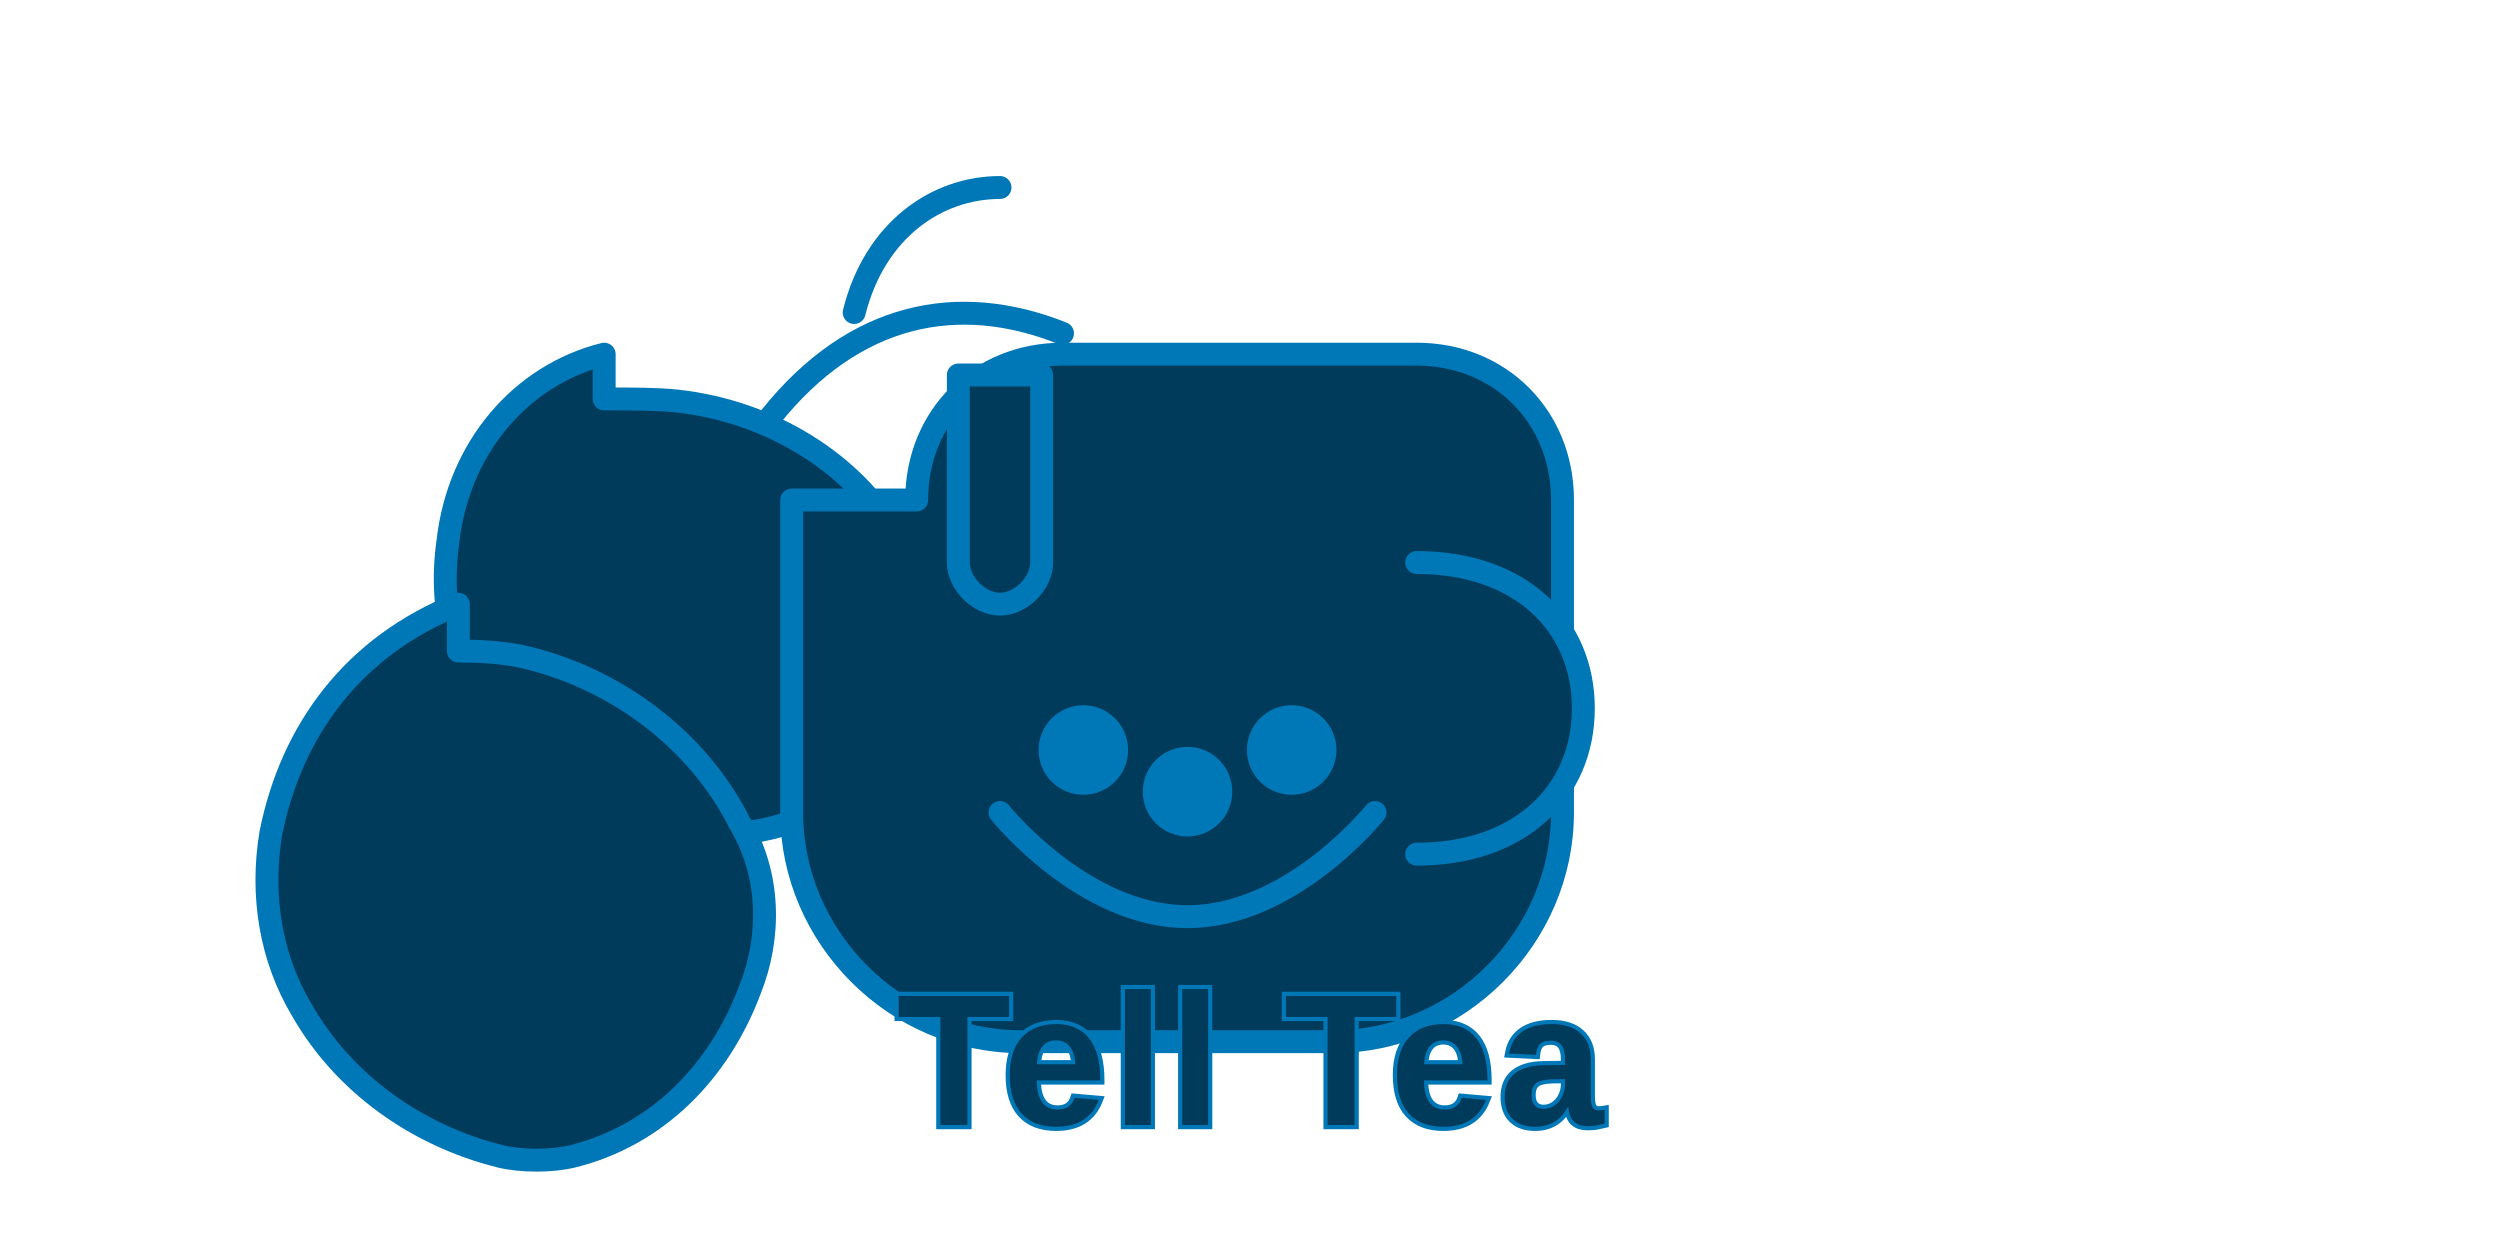
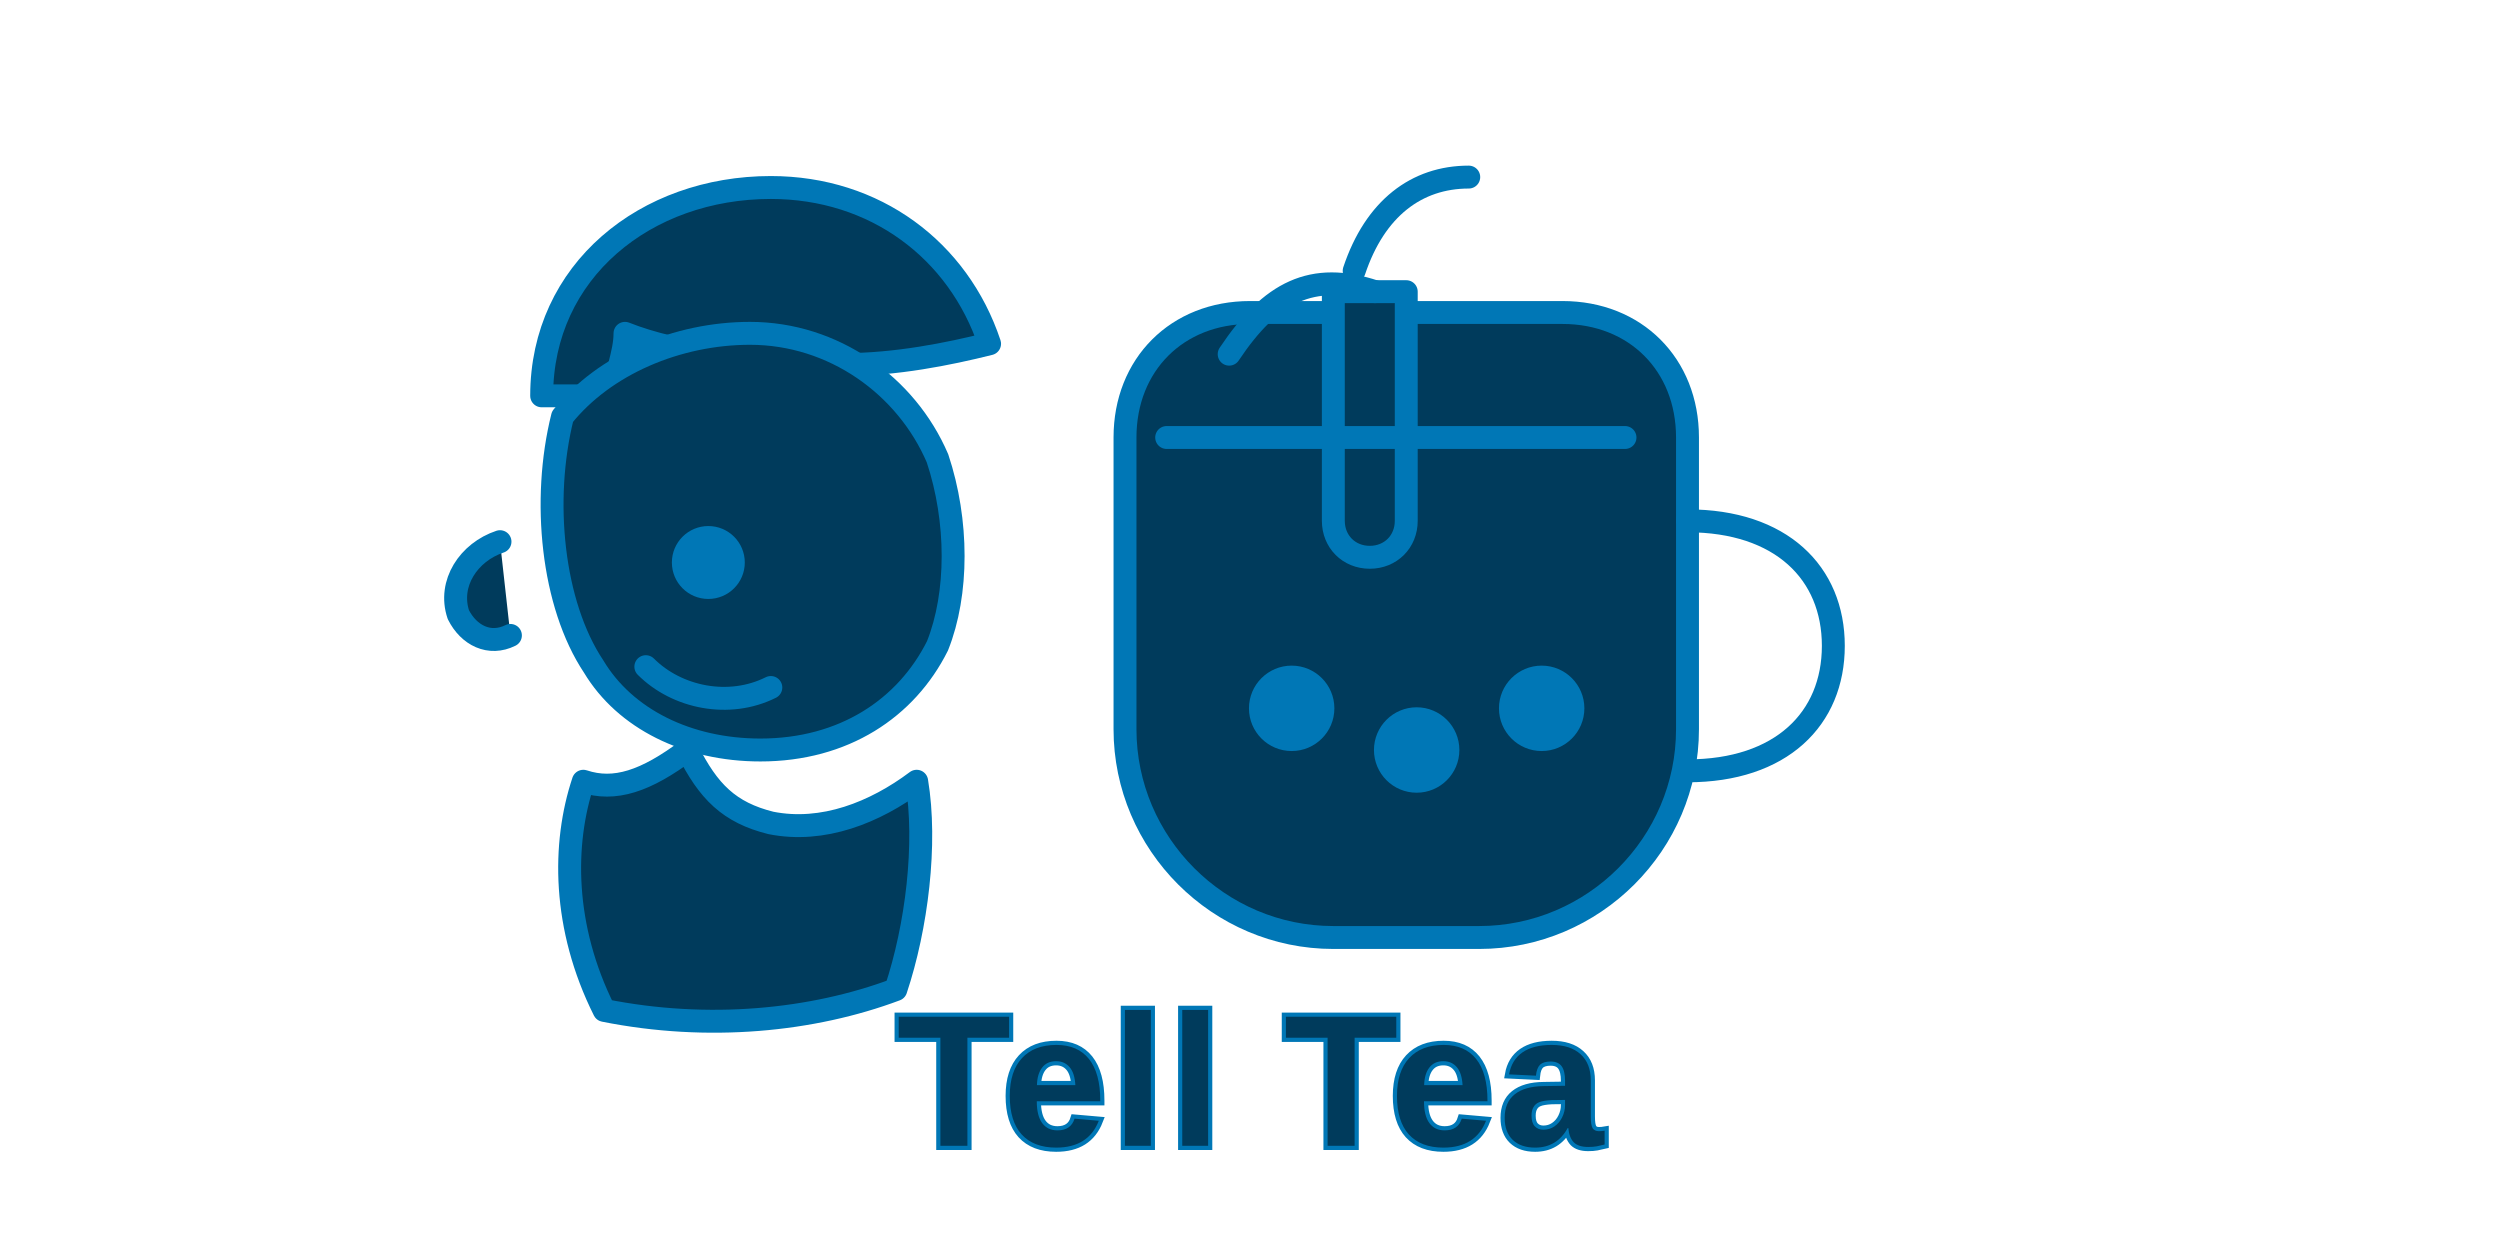
<svg xmlns="http://www.w3.org/2000/svg" viewBox="0 0 240 120" fill="none" role="img" aria-label="Tell Tea">
  <g stroke="#0077B6" stroke-width="2.2" stroke-linejoin="round" stroke-linecap="round">
-     <path fill="#003B5C" d="M58 34c-8 2-14 9-15 18-2 14 8 26 22 28 3 .4 6 .2 9-.5 6-1.5 11-6 13-12 2-5 2-11-1-16-4-7-12-12-21-13-2-.2-4-.2-7-.2Z" />
-     <path fill="#003B5C" d="M44 58c-10 4-16 12-18 22-1 6 0 12 3 17 4 7 11 12 19 14 2 .5 5 .5 7 0 8-2 14-8 17-16 2-5 2-11-1-16-4-8-12-14-21-16-2-.4-4-.5-6-.5Z" />
-     <path fill="#003B5C" d="M88 48c0-8 6-14 14-14h34c8 0 14 6 14 14v30c0 12-10 22-22 22H98c-12 0-22-10-22-22V48Z" />
-     <path fill="#003B5C" d="M136 54c10 0 16 6 16 14s-6 14-16 14" />
-     <path fill="#003B5C" d="M96 78c0 0 8 10 18 10s18-10 18-10" />
-     <circle fill="#0077B6" cx="104" cy="72" r="3.2" />
-     <circle fill="#0077B6" cx="114" cy="76" r="3.2" />
-     <circle fill="#0077B6" cx="124" cy="72" r="3.2" />
-     <path fill="none" d="M74 40c8-10 18-12 28-8" />
-     <path fill="none" d="M82 30c2-8 8-12 14-12" />
-     <path fill="#003B5C" d="M92 36h8v18c0 2-2 4-4 4s-4-2-4-4V36Z" />
+     <path fill="#003B5C" d="M52 38c0-12 10-20 22-20 10 0 18 6 21 15-4 1-9 2-14 2-8 0-16-1-21-3 0 2-1 4-1 6z" />
+     <path fill="#003B5C" d="M48 52c-3 1-5 4-4 7 1 2 3 3 5 2" />
+     <path fill="#003B5C" d="M54 40c-2 8-1 18 3 24 3 5 9 8 16 8 8 0 14-4 17-10 2-5 2-12 0-18-3-7-10-12-18-12-7 0-14 3-18 8z" />
+     <circle fill="#0077B6" cx="68" cy="54" r="2.4" />
+     <path fill="none" d="M62 64c3 3 8 4 12 2" />
+     <path fill="#003B5C" d="M66 72c2 4 4 6 8 7 5 1 10-1 14-4 1 6 0 14-2 20-8 3-18 4-28 2-4-8-4-16-2-22 3 1 6 0 10-3z" />
+     <path fill="#003B5C" d="M108 42c0-7 5-12 12-12h30c7 0 12 5 12 12v28c0 11-9 20-20 20h-14c-11 0-20-9-20-20V42z" />
+     <path fill="none" d="M162 50c9 0 14 5 14 12s-5 12-14 12" />
+     <path fill="#003B5C" d="M128 28h7v22c0 2-1.5 3.5-3.5 3.5S128 52 128 50V28z" />
+     <path fill="none" d="M112 42h44" />
+     <circle fill="#0077B6" cx="124" cy="68" r="3" />
+     <circle fill="#0077B6" cx="136" cy="72" r="3" />
+     <circle fill="#0077B6" cx="148" cy="68" r="3" />
+     <path fill="none" d="M118 34c4-6 8-8 14-6" />
+     <path fill="none" d="M130 26c2-6 6-9 11-9" />
  </g>
-   <text x="120" y="108" text-anchor="middle" fill="#003B5C" stroke="#0077B6" stroke-width="0.8" paint-order="stroke fill" font-family="Poppins, Montserrat, Arial, sans-serif" font-size="18" font-weight="700" letter-spacing="0.5">Tell Tea</text>
+   <text x="120" y="110" text-anchor="middle" fill="#003B5C" stroke="#0077B6" stroke-width="0.8" paint-order="stroke fill" font-family="Poppins, Montserrat, Arial, sans-serif" font-size="18" font-weight="700" letter-spacing="0.5">Tell Tea</text>
</svg>
